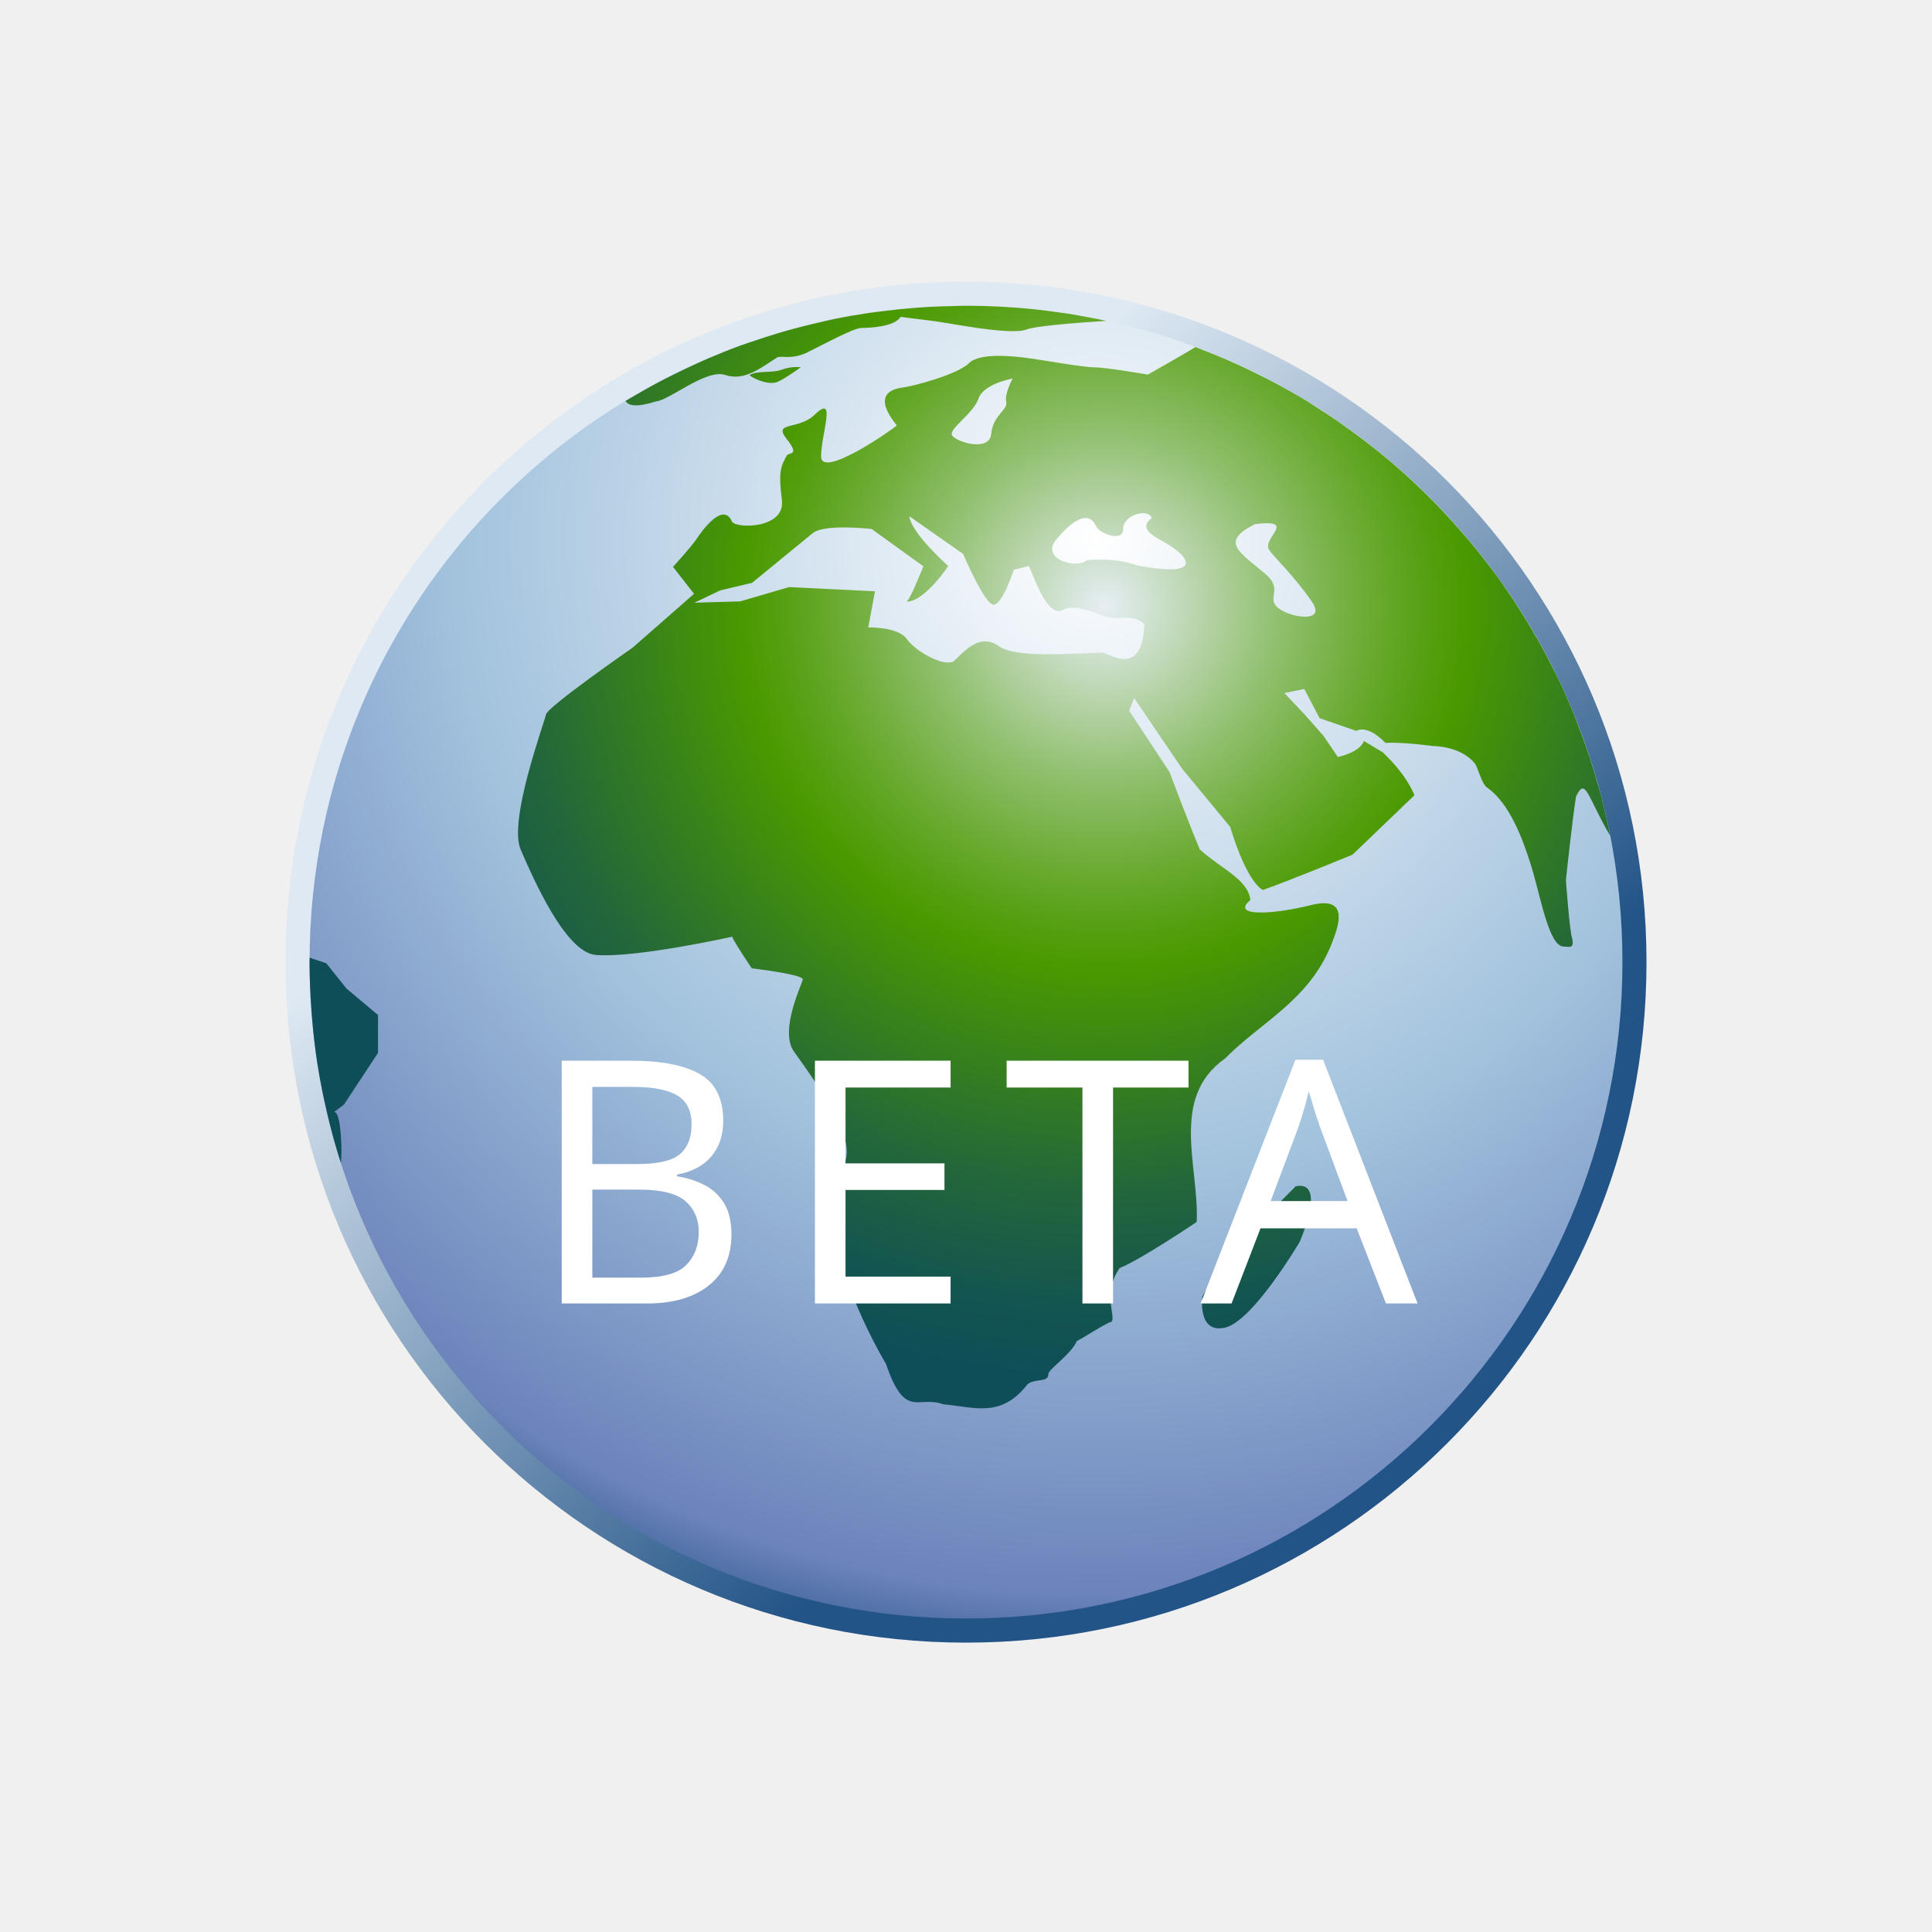
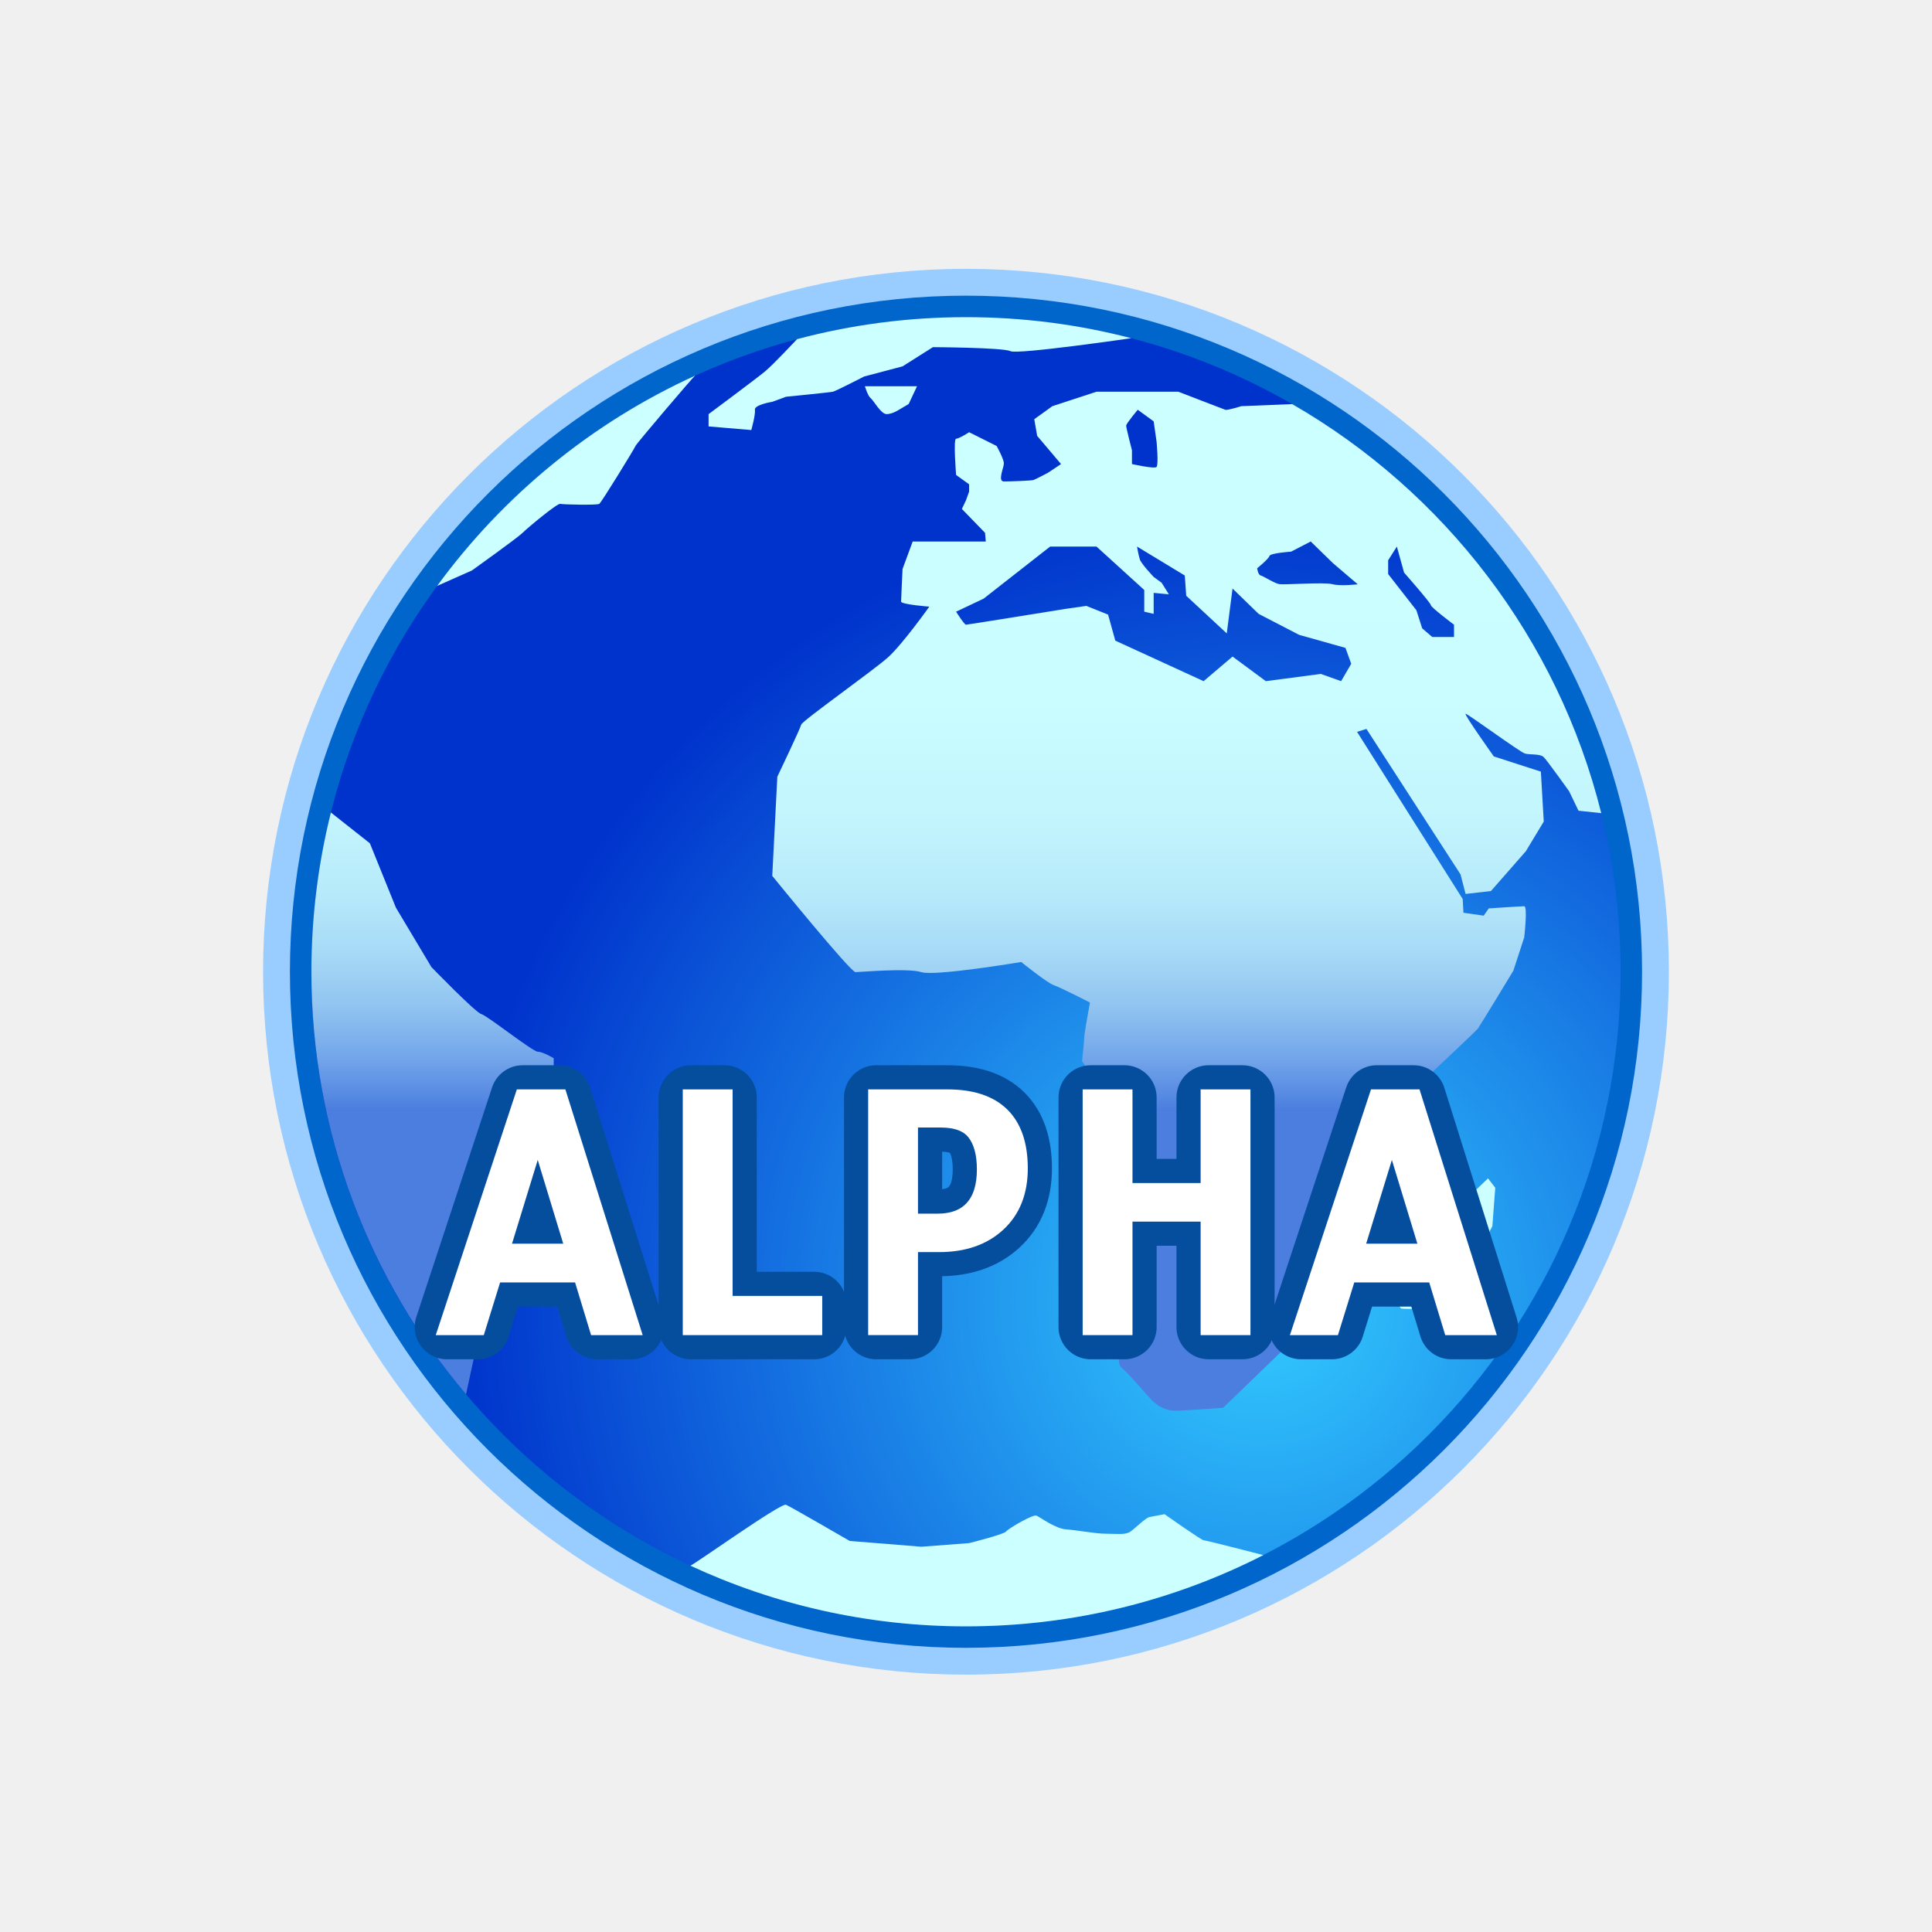
- <svg xmlns="http://www.w3.org/2000/svg" version="1.1" id="browserIcon.svg" x="0px" y="0px" width="360px" height="359.998px" viewBox="0 0 360 359.998" enable-background="new 0 0 360 359.998" xml:space="preserve">
-   <linearGradient id="SVGID_1_" gradientUnits="userSpaceOnUse" x1="655.723" y1="309.877" x2="669.624" y2="293.168" gradientTransform="matrix(6.8182 0 0 -6.8182 -4338.685 2234.573)">
-     <stop offset="0" style="stop-color:#DEE9F3" />
-     <stop offset="1" style="stop-color:#235487" />
-   </linearGradient>
-   <circle fill="url(#SVGID_1_)" cx="180" cy="179.28" r="126.802" />
-   <radialGradient id="SVGID_2_" cx="666.281" cy="313.011" r="33.189" gradientTransform="matrix(6.8182 0 0 -6.8182 -4338.685 2234.573)" gradientUnits="userSpaceOnUse">
-     <stop offset="0" style="stop-color:#FFFFFF" />
-     <stop offset="0.53" style="stop-color:#A2C2DD" />
-     <stop offset="0.87" style="stop-color:#6C83BB" />
-     <stop offset="1" style="stop-color:#003D6D" />
-   </radialGradient>
-   <circle fill="url(#SVGID_2_)" cx="180" cy="179.27" r="122.318" />
-   <radialGradient id="SVGID_3_" cx="666.526" cy="311.182" r="22.575" gradientTransform="matrix(6.8182 0 0 -6.8182 -4338.685 2234.573)" gradientUnits="userSpaceOnUse">
-     <stop offset="0" style="stop-color:#E6EEF4" />
-     <stop offset="0.08" style="stop-color:#C6DCC1" />
-     <stop offset="0.21" style="stop-color:#91C06F" />
-     <stop offset="0.32" style="stop-color:#6BAB33" />
-     <stop offset="0.4" style="stop-color:#539E0E" />
-     <stop offset="0.44" style="stop-color:#4A9900" />
-     <stop offset="0.55" style="stop-color:#398419" />
-     <stop offset="0.71" style="stop-color:#22663B" />
-     <stop offset="0.85" style="stop-color:#135550" />
-     <stop offset="0.94" style="stop-color:#0E4E58" />
-   </radialGradient>
-   <path fill="url(#SVGID_3_)" d="M241.449,221.041l-7.838,7.84c0,0-4.721,0-4.954,1.896c-0.104,0.809-0.394,4.314-1.165,6.104  c-1.567,1.097-3.453,4.701-3.453,4.701s-0.965,6.983,4.234,5.803c5.197-1.184,13.881-15.942,13.881-15.942  S247.357,219.862,241.449,221.041z M60.795,179.49l-3.093-1.035c0,0.278-0.021,0.554-0.021,0.83c0,2.932,0.139,5.823,0.34,8.698  c0.041,0.608,0.086,1.229,0.139,1.838c0.245,2.873,0.564,5.726,1.006,8.544c0.018,0.112,0.045,0.235,0.062,0.354  c0.445,2.793,1.002,5.535,1.636,8.268c0.09,0.404,0.18,0.801,0.278,1.207c0.687,2.83,1.459,5.641,2.344,8.396  c0.008,0.029,0.021,0.06,0.027,0.089c0.09-0.998,0.135-2.021,0.1-3.076c-0.238-7.285-1.412-6.351-1.412-6.351l1.881-1.416  l6.354-9.646v-7.058l-5.883-4.942L60.795,179.49z M139.635,69.933c1.55,1.063,3.888,1.804,5.262,1.215  c1.375-0.585,4.319-2.716,4.319-2.716s-1.784-0.225-3.56,0.455C143.874,69.577,140.92,68.985,139.635,69.933z M299.958,155.363  c-0.47-2.389-1.015-4.758-1.62-7.098c-0.113-0.441-0.258-0.875-0.376-1.312c-0.512-1.877-1.077-3.744-1.669-5.584  c-0.238-0.717-0.475-1.432-0.729-2.145c-0.572-1.648-1.184-3.275-1.816-4.895c-0.249-0.629-0.486-1.271-0.748-1.894  c-0.893-2.147-1.829-4.271-2.84-6.353c-0.204-0.422-0.43-0.83-0.639-1.248c-0.83-1.678-1.701-3.331-2.612-4.963  c-0.401-0.721-0.813-1.437-1.236-2.148c-0.793-1.363-1.62-2.708-2.467-4.034c-0.429-0.684-0.862-1.366-1.306-2.042  c-1.193-1.792-2.426-3.562-3.709-5.29c-0.319-0.43-0.65-0.847-0.979-1.269c-1.134-1.48-2.295-2.933-3.486-4.356  c-0.572-0.675-1.147-1.333-1.729-1.996c-0.974-1.109-1.963-2.201-2.981-3.276c-0.613-0.65-1.224-1.301-1.845-1.939  c-1.248-1.264-2.517-2.491-3.812-3.698c-0.537-0.5-1.063-1.002-1.607-1.489c-1.488-1.342-3.011-2.643-4.564-3.907  c-0.707-0.573-1.429-1.125-2.137-1.686c-1.125-0.875-2.273-1.738-3.432-2.573c-0.771-0.556-1.538-1.112-2.312-1.648  c-1.305-0.9-2.643-1.768-3.986-2.619c-0.61-0.393-1.221-0.802-1.838-1.183c-1.869-1.137-3.771-2.213-5.707-3.252  c-0.803-0.43-1.617-0.835-2.438-1.248c-1.279-0.65-2.562-1.28-3.855-1.886c-0.896-0.412-1.793-0.822-2.688-1.215  c-1.374-0.597-2.766-1.162-4.16-1.706c-0.63-0.246-1.257-0.507-1.887-0.745c-1.292,0.847-8.864,5.134-8.864,5.134  s-7.784-1.35-9.921-1.35c-2.132,0-10.486-1.493-12.383-1.726c-1.902-0.241-8.902-1.182-11.021,0.94  c-2.132,2.131-10.44,4.308-12.348,4.545c-1.881,0.241-5.801,1.255-1.1,7.056c-0.696,0.712-14.109,10.06-14.109,5.801  c0-4.25,2.99-11.855-1.215-7.78c-3.021,2.925-7.817,1.183-5.215,4.492c2.602,3.318,0.393,2.397,0,3.142  c-0.995,1.885-1.597,2.798-0.88,8.238c0.708,5.433-8.686,5.4-9.312,3.997c-1.677-3.772-5.67,1.878-6.615,3.31  c-0.943,1.416-4.36,5.163-4.36,5.163l3.919,5.021l-11.447,10.034c0,0-15.917,11.042-16.149,12.466  c-0.242,1.414-7.069,19.727-4.705,25.166c2.364,5.44,8.341,19.171,14,19.627c7.408,0.604,25.399-3.397,25.399-3.397  c0.479,1.189,3.649,5.885,3.649,5.885s9.041,1.055,9.526,2c0.164,0.336-4.536,9.475-1.645,13.52  c6.271,8.783,12.269,17.57,8.82,21.646c-8.235,12.357-0.356,16.107,1.644,22.586c0.716,1.895,3.056,7.838,6.665,13.955  c3.608,10.506,5.92,5.801,10.661,7.529c5.841,0.511,10.759,2.652,15.721-3.727c1.438-1.174,3.883-0.234,3.883-1.887  c0-0.936,4.234-3.646,5.317-6.186c1.149-0.523,4.091-2.52,6.092-3.469c1.81-0.117-1.729-4.98,1.882-10.121  c3.874-1.523,14.348-8.582,14.348-8.582c0.475-10.346-5.098-23.131,5.293-30.465c6.707-6.812,15.488-10.705,19.752-21.107  c1.182-3.069,3.82-9.356-3.756-7.471c-7.115,1.793-15.056,2.197-11.291-0.937c-0.426-3.838-5.18-5.649-9.412-9.414  c-2.193-5.18-5.646-14.43-5.646-14.43l-7.524-11.441l0.938-2.356l8.939,13.177l8.94,10.819c3.294,10.82,6.112,11.763,6.112,11.763  c4.954-1.742,16.699-6.582,16.699-6.582l11.521-11.06c0,0-1.17-3.521-5.878-7.998l-3.527-2.119  c-0.771,2.166-4.859,2.983-4.859,2.983l-2.662-3.923l-3.523-3.997l-3.771-3.998l3.702-0.752l2.852,5.433l6.854,2.373  c0,0,1.896-1.391,5.416,2.246c2.867-0.231,8.933,0.577,8.933,0.577s5.146-0.024,7.763,3.294c0.504,0.646,1.23,3.698,2.195,4.394  c3.293,2.35,6.042,6.983,8.619,15.836c1.511,5.18,3.056,13.8,5.688,13.841c1.145,0.017,1.99,0.471,1.605-1.55  c-0.467-0.941-1.176-10.875-1.176-10.875s1.176-11.032,1.885-15.524c1.791-3.814,2.086,0.008,6.354,7.286  C299.999,155.605,299.982,155.488,299.958,155.363z M182.332,74.265c0.939-2.782,6.357-3.731,6.357-3.731s-1.56,2.868-1.194,4.353  c0.362,1.493-2.472,2.446-2.798,5.952c-0.295,3.505-6.779,1.452-7.319,0.225C176.863,79.833,181.383,77.049,182.332,74.265z   M205.536,121.613c-4.011,0-16.054,1.19-19.362-1.174c-3.311-2.355-5.883,0.241-8.269,2.605c-1.562,1.542-7.249-1.575-8.906-3.939  c-1.656-2.365-7.213-2.189-7.213-2.189l1.256-6.74l-15.996-0.782l-9.098,2.66l-8.563,0.257l4.799-2.295l5.96-1.416  c0,0,8.689-7.126,11.291-9.254c2.206-1.796,10.98-0.781,10.98-0.781l9.642,6.959c0,0-2.131,5.441-3.08,6.615  c3.539-0.241,7.708-6.672,7.708-6.672c-7.527-6.905-7.216-9.254-7.216-9.254l9.912,6.951l0.09,0.065c0,0,4.009,9.454,5.679,9.454  c1.648,0,3.76-6.512,3.76-6.512l2.826-0.704c1.257,2.982,3.604,9.725,6.423,8.148c1.62-0.896,4.309-0.082,7.377,1.104  c3.08,1.174,5.18-0.63,7.687,1.567C212.907,126.013,207.195,122.089,205.536,121.613z M211.836,105.341  c-4.152-1.575-9.368-0.937-9.368-0.937c-1.792,1.661-8.741-0.208-5.629-3.898c3.112-3.682,5.956-5.465,7.416-2.455  c0.377,1.231,5.037,3.15,5.013,0.544c-0.041-2.614,4.666-3.997,5.358-2.054c-2.513,1.804,0.144,3.301,2.017,4.316  C221.907,103.724,224.451,107.763,211.836,105.341z M238.165,113.289c-2.288-1.846,1.034-3.429-2.345-6.321  c-4.854-4.148-8.615-5.936-2.014-9.29c8.125-1.023,1.311,2.589,2.656,4.762c0.725,1.158,4.846,5.027,8.049,9.773  C247.173,116.156,240.443,115.125,238.165,113.289z M122.188,74.809c2.603-0.233,9.394-6.128,12.939-4.938  c3.555,1.174,6.472-1.207,9.781-3.326c1.178-0.241,2.831,0.462,5.683-0.957c2.839-1.415,8.509-4.484,9.924-4.484  s6.138-0.176,7.311-2.062c0,0,3.525,0.471,5.646,0.711c2.93,0.319,14.731,2.827,17.801,1.645c1.688-0.65,8.781-1.224,14.84-1.608  c-0.277-0.061-0.562-0.135-0.846-0.196c-0.813-0.172-1.646-0.315-2.475-0.47c-1.277-0.241-2.562-0.487-3.855-0.688  c-0.562-0.086-1.125-0.151-1.691-0.233c-1.566-0.221-3.135-0.438-4.713-0.597c-0.055-0.004-0.1-0.004-0.151-0.013  c-4.065-0.409-8.198-0.622-12.367-0.622c-0.846,0-1.677,0.045-2.515,0.065c-1.555,0.032-3.11,0.074-4.651,0.164  c-1.203,0.069-2.396,0.167-3.588,0.274c-1.346,0.115-2.679,0.257-4.012,0.421c-1.146,0.139-2.295,0.266-3.434,0.434  c-2.185,0.327-4.348,0.7-6.491,1.141c-1.047,0.212-2.074,0.479-3.109,0.716c-1.358,0.315-2.708,0.642-4.045,1.002  c-1.102,0.294-2.189,0.602-3.277,0.928c-1.357,0.409-2.704,0.847-4.041,1.301c-0.944,0.319-1.905,0.617-2.844,0.961  c-2.045,0.749-4.066,1.559-6.059,2.414c-0.971,0.417-1.924,0.863-2.885,1.301c-1.243,0.573-2.475,1.158-3.693,1.772  c-0.966,0.482-1.932,0.965-2.88,1.473c-1.411,0.752-2.798,1.546-4.173,2.352c-0.586,0.339-1.179,0.662-1.756,1.01  C117.086,75.674,118.755,75.898,122.188,74.809z" />
-   <rect y="-0.72" fill="none" width="360" height="360" />
-   <text transform="matrix(1 0 0 1 98.5283 242.8828)" fill="#FFFFFF" font-family="'TrebuchetMS'" font-size="63.353" letter-spacing="6">BETA</text>
+ <svg xmlns="http://www.w3.org/2000/svg" version="1.1" x="0px" y="0px" width="360px" height="360px" viewBox="0 0 360 360" enable-background="new 0 0 360 360" xml:space="preserve">
+   <g id="outline">
+     <circle fill="none" stroke="#99CCFF" stroke-width="18" stroke-miterlimit="10" cx="179.998" cy="181.07" r="121.977" />
+     <circle fill="none" stroke="#0066CC" stroke-width="8" stroke-miterlimit="10" cx="179.998" cy="181.07" r="121.977" />
+   </g>
+   <g id="back">
+     <radialGradient id="SVGID_1_" cx="234.86" cy="242.445" r="150.042" gradientUnits="userSpaceOnUse">
+       <stop offset="0" style="stop-color:#33CCFF" />
+       <stop offset="1" style="stop-color:#0033CC" />
+     </radialGradient>
+     <circle fill="url(#SVGID_1_)" cx="179.998" cy="181.07" r="121.977" />
+   </g>
+   <g id="earth_-_fronrt">
+     <path fill="#CCFFFF" d="M128.642,291.741c0.809-0.269,16.876-11.755,17.821-11.35c0.944,0.404,11.867,6.741,11.867,6.741   l13.351,1.079l8.898-0.675c0,0,6.475-1.618,6.88-2.157c0.404-0.538,4.988-3.234,5.663-2.966s3.507,2.428,5.53,2.562   c2.022,0.135,5.394,0.81,7.416,0.81c2.023,0,3.64,0.27,4.585-0.405c0.944-0.675,2.832-2.562,3.507-2.697   c0.675-0.134,2.832-0.539,2.832-0.539s6.877,4.855,7.282,4.855c0.404,0,11.132,2.767,11.132,2.767   c-16.627,8.491-35.458,13.281-55.409,13.281C161.651,303.047,144.251,298.996,128.642,291.741z" />
+     <path fill="#CCFFFF" d="M170.872,71.973h-9.709c0,0,0.541,1.82,1.08,2.225c0.539,0.405,1.887,2.967,2.966,2.967   c1.079,0,2.293-0.81,2.293-0.81l1.82-1.079L170.872,71.973z" />
+     <path fill="#CCFFFF" d="M277.273,219.572c0,0-9.979,9.44-10.653,10.789c-0.675,1.348-5.531,6.608-5.396,7.687   c0.136,1.077-1.22,5.664-0.003,5.798c1.217,0.135,6.612,0,6.612,0s5.933-7.418,6.337-7.957s3.911-7.416,3.911-7.416l0.539-7.148   L277.273,219.572z" />
+     <path fill="#CCFFFF" d="M81.45,109.176C93.768,92.32,110.306,78.743,129.51,70c-0.405,0.304-10.961,12.694-11.096,13.099   c-0.135,0.405-6.339,10.518-6.744,10.788c-0.404,0.271-6.743,0.134-7.282,0c-0.539-0.134-6.067,4.45-7.012,5.395   s-9.44,7.013-9.44,7.013L81.45,109.176z" />
+     <path fill="#CCFFFF" d="M148.515,63.195c10.043-2.675,20.597-4.101,31.483-4.101c10.641,0,20.964,1.363,30.805,3.923   c0,0-21.187,3.09-22.534,2.416s-14.429-0.747-14.429-0.747l-5.664,3.579l-7.147,1.888c0,0-5.259,2.697-5.799,2.832   c-0.54,0.135-8.766,0.944-8.766,0.944l-2.564,0.944c0,0-3.37,0.539-3.235,1.483s-0.674,3.776-0.674,3.776l-7.957-0.674v-2.292   c0,0,8.9-6.609,10.519-7.957C144.17,67.86,148.515,63.195,148.515,63.195z" />
+     <linearGradient id="SVGID_2_" gradientUnits="userSpaceOnUse" x1="221.135" y1="73.278" x2="221.135" y2="260.782">
+       <stop offset="0" style="stop-color:#CCFFFF" />
+       <stop offset="0.304" style="stop-color:#CAFDFF" />
+       <stop offset="0.414" style="stop-color:#C3F6FD" />
+       <stop offset="0.492" style="stop-color:#B8EBFA" />
+       <stop offset="0.555" style="stop-color:#A7DAF6" />
+       <stop offset="0.609" style="stop-color:#91C4F0" />
+       <stop offset="0.657" style="stop-color:#75A8EA" />
+       <stop offset="0.699" style="stop-color:#5689E2" />
+       <stop offset="0.712" style="stop-color:#4B7EDF" />
+     </linearGradient>
+     <path fill="url(#SVGID_2_)" d="M240.785,75.295c28.329,16.318,49.489,43.69,57.585,76.224l-4.239-0.454l-1.755-3.641   c0,0-4.045-5.664-4.719-6.338c-0.673-0.674-2.563-0.405-3.507-0.675c-0.943-0.271-10.652-7.417-11.058-7.417   c-0.404,0,5.26,7.956,5.26,7.956l8.765,2.832l0.54,9.305l-3.341,5.529l-6.505,7.417l-4.719,0.54l-0.944-3.641l-17.531-27.105   l-1.752,0.539l19.688,31.152l0.136,2.562l3.775,0.54l0.943-1.349c0,0,5.935-0.404,6.609-0.404s0,5.799,0,5.799l-2.023,6.203   c0,0-6.204,10.25-6.608,10.789s-10.639,10.114-10.639,10.114s-0.15,3.236-0.01,3.641s-1.22,4.989-1.49,5.394   c-0.271,0.405,1.618,4.855,1.483,5.664c-0.134,0.81,0,10.25,0,10.25l-15.508,9.306l-0.809,8.63l-8.632,6.202l-11.867,11.464   c0,0-5.663,0.405-8.361,0.539c-2.697,0.135-4.18-1.214-4.989-2.022c-0.809-0.81-4.315-4.989-5.664-6.068   c-1.348-1.08,0-15.239,0-15.239l-4.584-6.474c0,0,1.078-7.551,1.078-7.955s3.506-5.26,3.506-5.26v-6.608l-1.752-7.417l-5.529-8.091   c0,0,0.404-3.507,0.404-4.316c0-0.809,1.079-6.607,1.079-6.607s-5.529-2.831-6.743-3.236c-1.214-0.404-6.068-4.315-6.068-4.315   s-16.048,2.697-18.61,1.889c-2.562-0.81-11.328,0-12.271,0c-0.944,0-15.509-17.937-15.509-17.937l0.944-18.476   c0,0,4.315-9.035,4.45-9.709s13.485-10.114,16.183-12.542c2.698-2.428,7.687-9.439,7.687-9.439s-5.258-0.405-5.258-0.944   s0.27-6.068,0.27-6.068l1.888-5.124h13.621l-0.136-1.619l-4.315-4.45l0.765-1.618l0.582-1.618v-1.349l-2.427-1.753   c0,0-0.541-6.743,0-6.743c0.542,0,2.427-1.214,2.427-1.214l5.127,2.562c0,0,1.348,2.427,1.348,3.237c0,0.809-1.214,3.371,0,3.371   s5.125-0.134,5.53-0.27c0.404-0.135,2.695-1.349,2.695-1.349l2.428-1.618l-4.45-5.259l-0.539-3.102l3.371-2.427l8.228-2.697h15.237   c0,0,8.361,3.235,8.766,3.371c0.405,0.135,2.967-0.674,2.967-0.674L240.785,75.295z M213.215,113.979v-4.045l-8.9-8.091h-8.632   l-12.405,9.709l-5.125,2.427c0,0,1.532,2.428,1.845,2.428s18.653-2.967,18.653-2.967l3.775-0.54l4.046,1.619l1.348,4.854   l16.453,7.552l5.394-4.584l6.204,4.584l10.249-1.348l3.775,1.348l1.889-3.237l-1.08-2.966l-8.63-2.427l-7.553-3.911l-4.854-4.72   l-1.078,8.361l-7.552-7.012l-0.271-3.776l-8.9-5.395c0,0,0.271,1.618,0.54,2.427s2.562,3.236,2.562,3.236l1.483,1.08l1.349,2.157   l-2.832-0.27v3.911L213.215,113.979z M212.003,76.355c0,0-2.159,2.562-2.159,2.967c0,0.404,1.079,4.585,1.079,4.585v2.562   c0,0,4.181,0.944,4.585,0.54s0-4.72,0-4.72l-0.54-3.776L212.003,76.355z M244.233,100.899l-3.642,1.888   c0,0-3.911,0.269-4.046,0.809c-0.134,0.54-2.291,2.292-2.291,2.292s0.133,1.214,0.673,1.349c0.541,0.135,2.563,1.483,3.507,1.618   c0.943,0.135,8.36-0.405,9.844,0c1.484,0.404,4.721,0.022,4.721,0.022l-4.584-3.907L244.233,100.899z M260.281,101.843   l-1.618,2.562v2.562l5.26,6.742l1.079,3.372l1.887,1.618h4.046v-2.293c0,0-4.314-3.237-4.314-3.642   c0-0.404-4.991-6.068-4.991-6.068L260.281,101.843z" />
+     <linearGradient id="SVGID_3_" gradientUnits="userSpaceOnUse" x1="80.598" y1="73.278" x2="80.598" y2="260.782">
+       <stop offset="0" style="stop-color:#CCFFFF" />
+       <stop offset="0.304" style="stop-color:#CAFDFF" />
+       <stop offset="0.414" style="stop-color:#C3F6FD" />
+       <stop offset="0.492" style="stop-color:#B8EBFA" />
+       <stop offset="0.555" style="stop-color:#A7DAF6" />
+       <stop offset="0.609" style="stop-color:#91C4F0" />
+       <stop offset="0.657" style="stop-color:#75A8EA" />
+       <stop offset="0.699" style="stop-color:#5689E2" />
+       <stop offset="0.712" style="stop-color:#4B7EDF" />
+     </linearGradient>
+     <path fill="url(#SVGID_3_)" d="M86.838,259.812c-17.941-21.237-28.817-48.764-28.817-78.742   c-0.001-10.235,1.26-20.176,3.635-29.676l7.266,5.739l4.854,12.002l6.608,11.058c0,0,8.227,8.496,9.305,8.765   c1.079,0.271,9.575,7.014,10.519,7.014s2.967,1.214,2.967,1.214v8.765l-5.395,7.147v18.881h-7.956l-1.888,3.236   c0,0,0.675,2.966,1.753,3.775c1.079,0.81,2.158,4.046,2.158,4.046l-0.809,4.45l-2.293,3.507L86.838,259.812z" />
+   </g>
+   <g id="browserIcon_x5F_alpha.svg">
+     <g>
+       <path fill="#054E9E" stroke="#054E9E" stroke-width="12" stroke-linejoin="round" stroke-miterlimit="10" d="M111.253,247.28    l-2.984-9.814H92.083l-3.042,9.814h-5.769l14.119-42.786h6.859l13.459,42.786H111.253z M106.977,233.247l-6.772-22.239    l-6.83,22.239H106.977z" />
+       <path fill="#054E9E" stroke="#054E9E" stroke-width="12" stroke-linejoin="round" stroke-miterlimit="10" d="M128.724,247.28    v-42.786h6.285v38.481h16.701v4.305H128.724z" />
+       <path fill="#054E9E" stroke="#054E9E" stroke-width="12" stroke-linejoin="round" stroke-miterlimit="10" d="M163.269,204.494    h13.286c4.477,0,7.84,1.103,10.087,3.312c2.247,2.211,3.372,5.516,3.372,9.915c0,4.363-1.363,7.802-4.09,10.317    c-2.726,2.517-6.366,3.772-10.919,3.772h-5.452v15.469h-6.284V204.494z M169.553,208.597v19.054h5.051    c2.927,0,5.146-0.836,6.658-2.51c1.511-1.675,2.267-4.09,2.267-7.245c0-2.985-0.632-5.281-1.894-6.888    c-1.264-1.608-3.387-2.411-6.371-2.411H169.553z" />
+       <path fill="#054E9E" stroke="#054E9E" stroke-width="12" stroke-linejoin="round" stroke-miterlimit="10" d="M231.502,204.494    v42.786h-6.284v-21.149h-15.696v21.149h-6.285v-42.786h6.285v17.447h15.696v-17.447H231.502z" />
+       <path fill="#054E9E" stroke="#054E9E" stroke-width="12" stroke-linejoin="round" stroke-miterlimit="10" d="M270.411,247.28    l-2.985-9.814h-16.184l-3.043,9.814h-5.768l14.118-42.786h6.859l13.458,42.786H270.411z M266.134,233.247l-6.771-22.239    l-6.83,22.239H266.134z" />
+     </g>
+     <g>
+       <path fill="#FFFFFF" stroke="#FFFFFF" stroke-width="3" stroke-miterlimit="10" d="M111.253,247.28l-2.984-9.814H92.083    l-3.042,9.814h-5.769l14.119-42.786h6.859l13.459,42.786H111.253z M106.977,233.247l-6.772-22.239l-6.83,22.239H106.977z" />
+       <path fill="#FFFFFF" stroke="#FFFFFF" stroke-width="3" stroke-miterlimit="10" d="M128.724,247.28v-42.786h6.285v38.481h16.701    v4.305H128.724z" />
+       <path fill="#FFFFFF" stroke="#FFFFFF" stroke-width="3" stroke-miterlimit="10" d="M163.269,204.494h13.286    c4.477,0,7.84,1.103,10.087,3.312c2.247,2.211,3.372,5.516,3.372,9.915c0,4.363-1.363,7.802-4.09,10.317    c-2.726,2.517-6.366,3.772-10.919,3.772h-5.452v15.469h-6.284V204.494z M169.553,208.597v19.054h5.051    c2.927,0,5.146-0.836,6.658-2.51c1.511-1.675,2.267-4.09,2.267-7.245c0-2.985-0.632-5.281-1.894-6.888    c-1.264-1.608-3.387-2.411-6.371-2.411H169.553z" />
+       <path fill="#FFFFFF" stroke="#FFFFFF" stroke-width="3" stroke-miterlimit="10" d="M231.502,204.494v42.786h-6.284v-21.149    h-15.696v21.149h-6.285v-42.786h6.285v17.447h15.696v-17.447H231.502z" />
+       <path fill="#FFFFFF" stroke="#FFFFFF" stroke-width="3" stroke-miterlimit="10" d="M270.411,247.28l-2.985-9.814h-16.184    l-3.043,9.814h-5.768l14.118-42.786h6.859l13.458,42.786H270.411z M266.134,233.247l-6.771-22.239l-6.83,22.239H266.134z" />
+     </g>
+   </g>
</svg>
